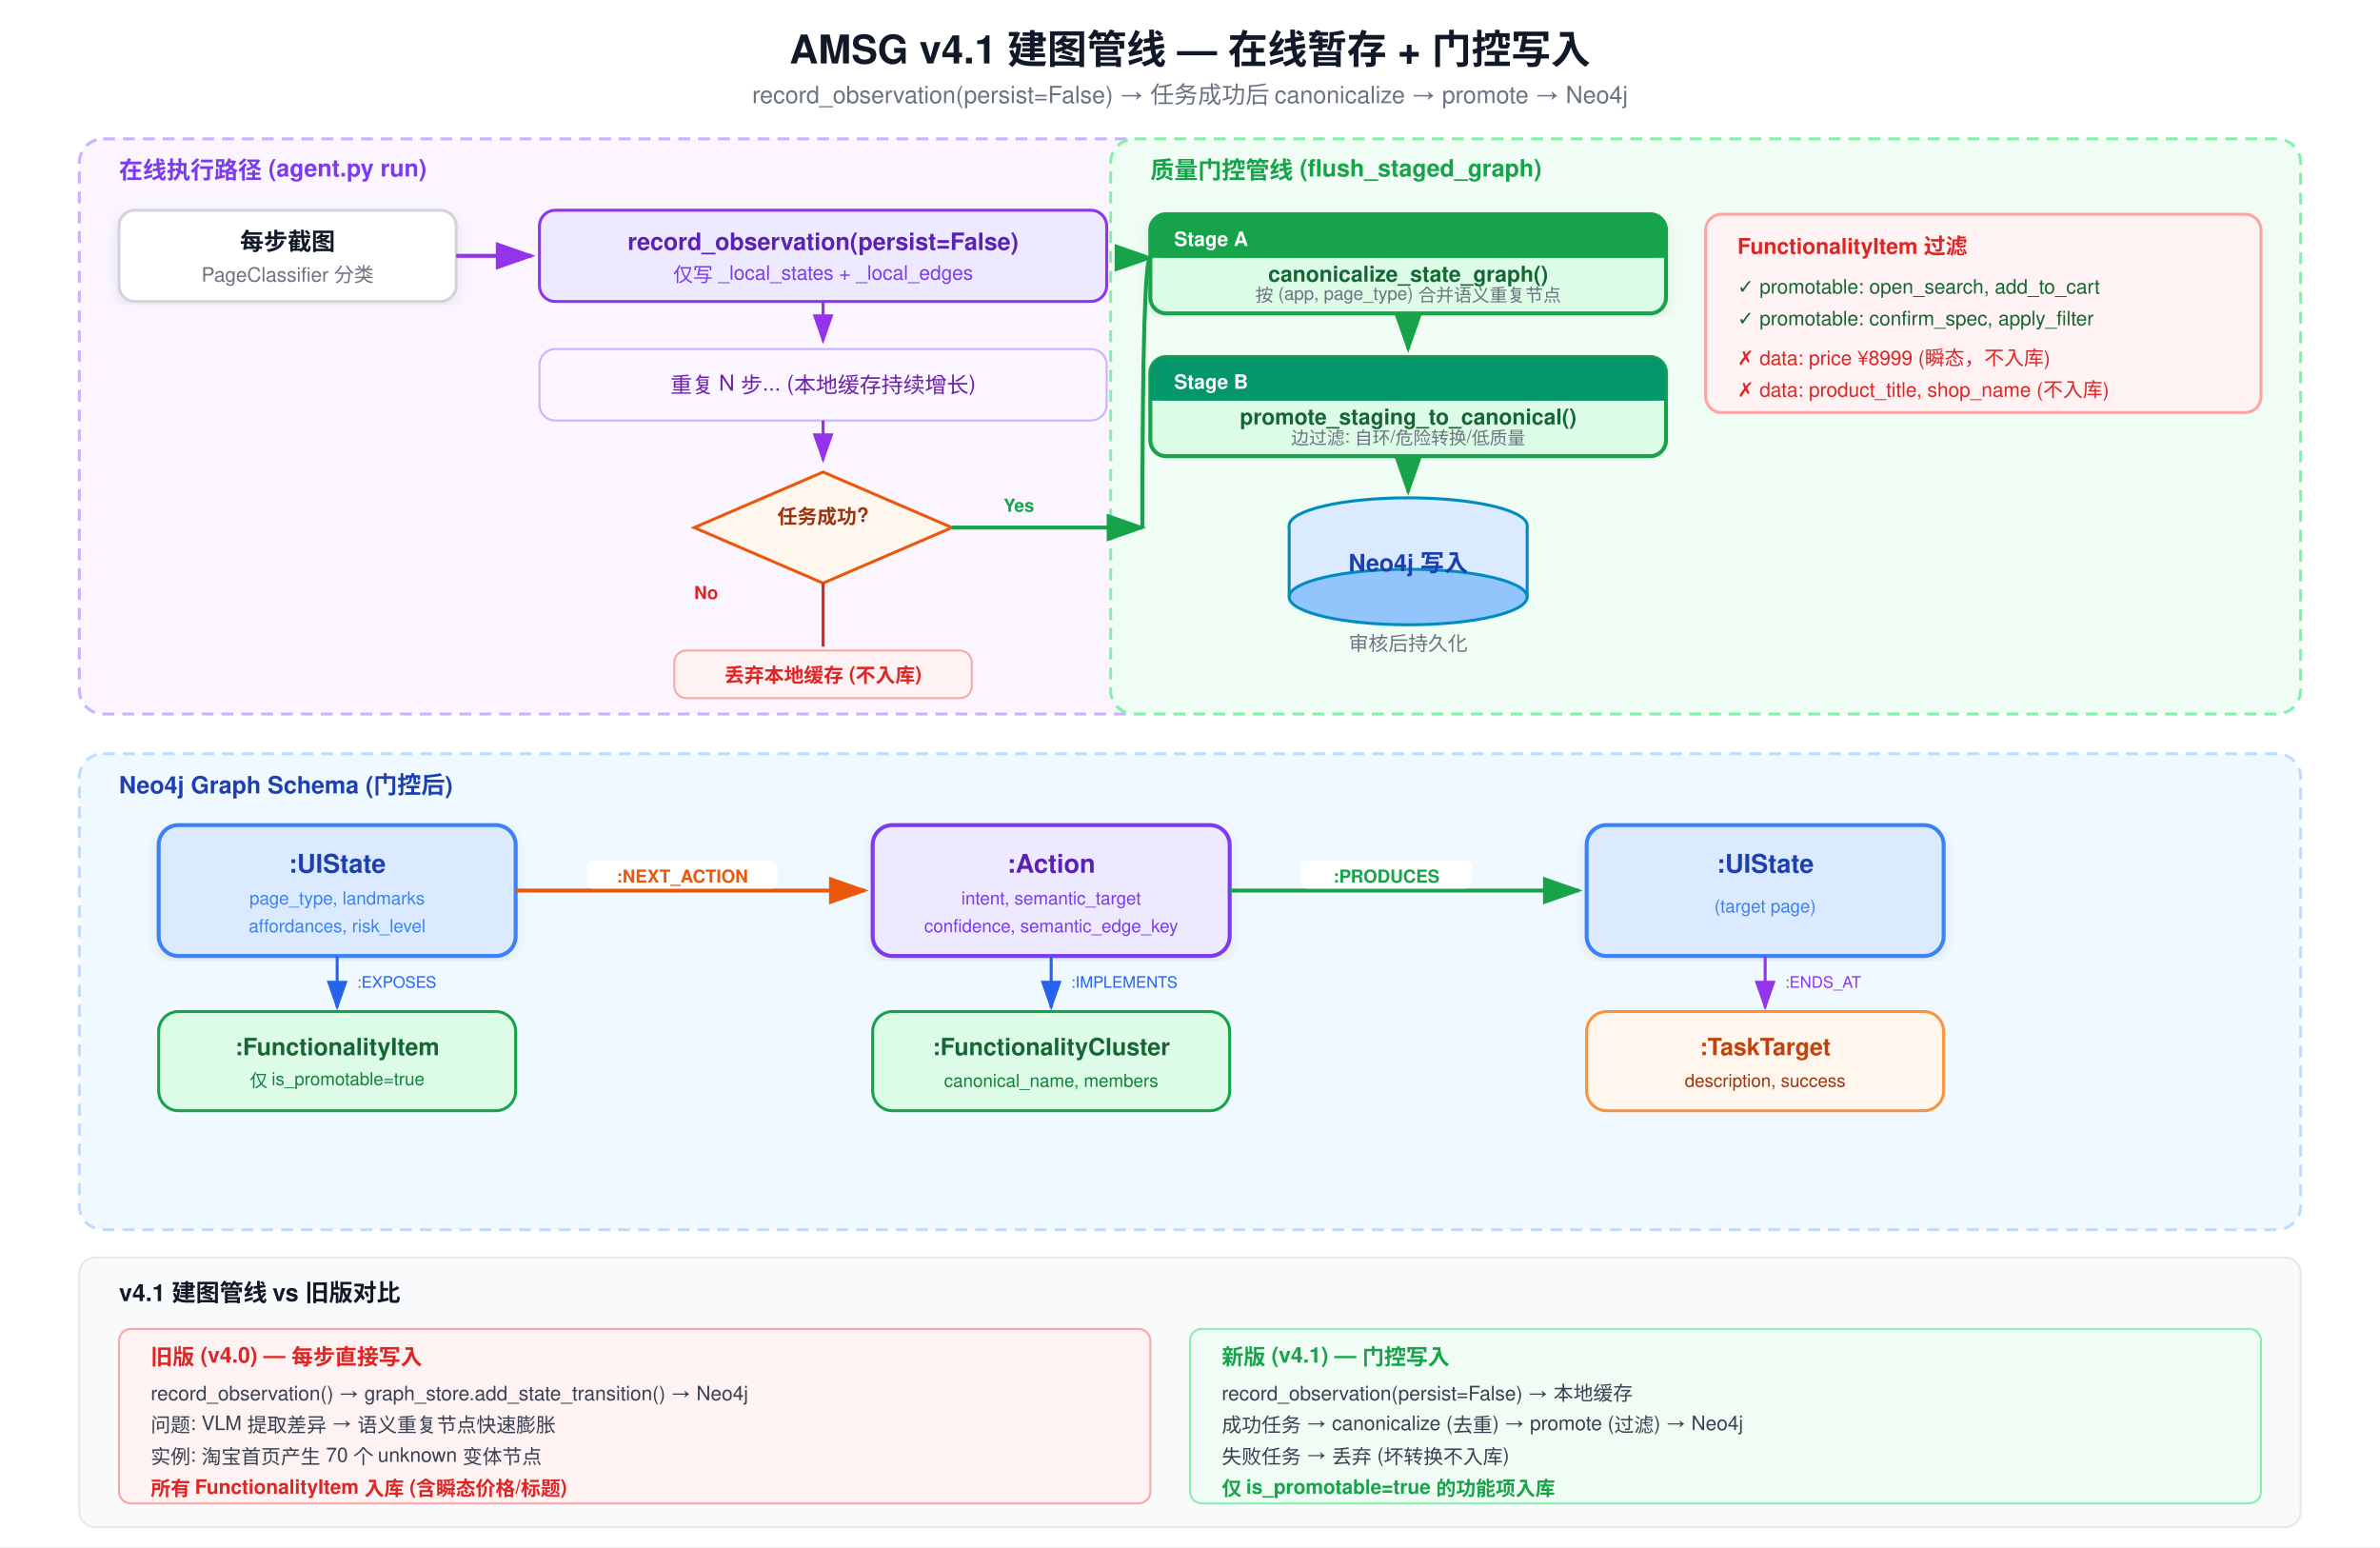
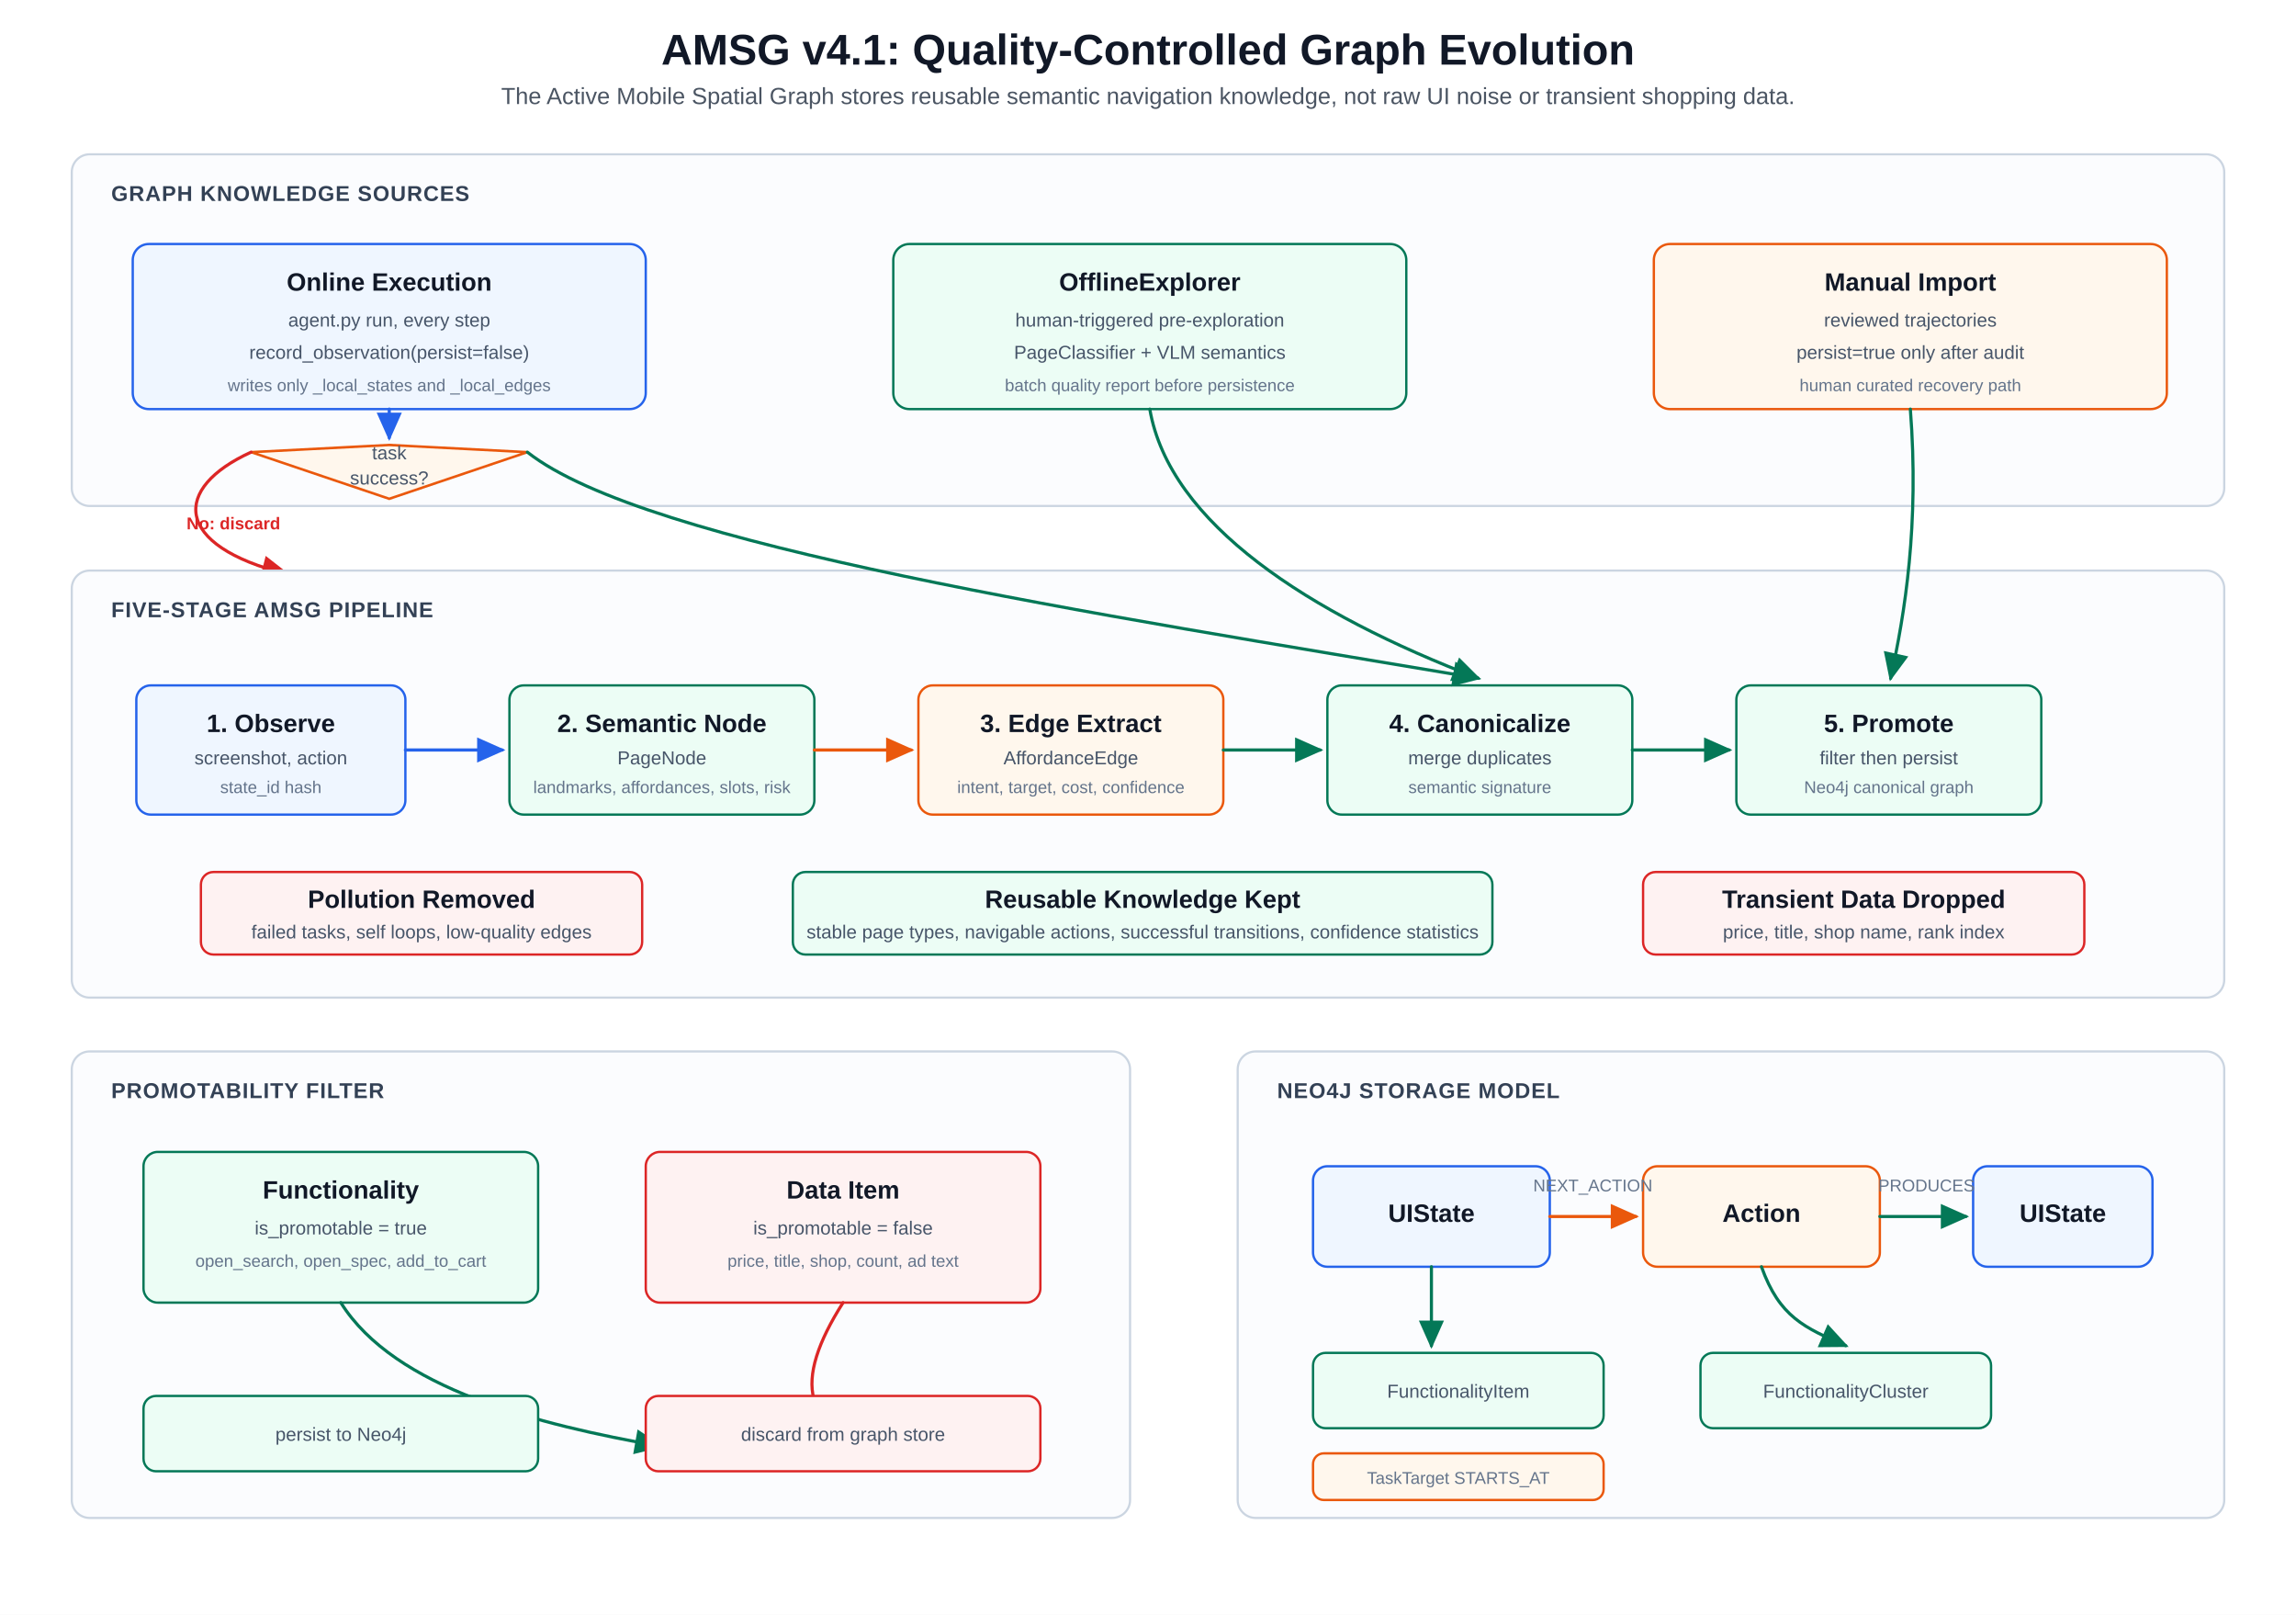
- <svg xmlns="http://www.w3.org/2000/svg" viewBox="0 0 1200 780" width="1200" height="780">
-   <style>
-     text { font-family: 'Helvetica Neue', Helvetica, Arial, 'PingFang SC', 'Microsoft YaHei', sans-serif; }
-   </style>
+ <svg xmlns="http://www.w3.org/2000/svg" viewBox="0 0 1280 900" width="1280" height="900" role="img" aria-labelledby="title desc">
  <defs>
-     <marker id="arrow-blue" markerWidth="10" markerHeight="7" refX="9" refY="3.5" orient="auto">
-       <polygon points="0 0, 10 3.5, 0 7" fill="#2563eb" />
+     <marker id="m-blue" markerWidth="9" markerHeight="8" refX="8" refY="4" orient="auto">
+       <path d="M0,0 L9,4 L0,8 Z" fill="#2563eb" />
    </marker>
-     <marker id="arrow-purple" markerWidth="10" markerHeight="7" refX="9" refY="3.5" orient="auto">
-       <polygon points="0 0, 10 3.5, 0 7" fill="#9333ea" />
+     <marker id="m-green" markerWidth="9" markerHeight="8" refX="8" refY="4" orient="auto">
+       <path d="M0,0 L9,4 L0,8 Z" fill="#047857" />
    </marker>
-     <marker id="arrow-green" markerWidth="10" markerHeight="7" refX="9" refY="3.5" orient="auto">
-       <polygon points="0 0, 10 3.5, 0 7" fill="#16a34a" />
+     <marker id="m-red" markerWidth="9" markerHeight="8" refX="8" refY="4" orient="auto">
+       <path d="M0,0 L9,4 L0,8 Z" fill="#dc2626" />
    </marker>
-     <marker id="arrow-orange" markerWidth="10" markerHeight="7" refX="9" refY="3.5" orient="auto">
-       <polygon points="0 0, 10 3.5, 0 7" fill="#ea580c" />
+     <marker id="m-orange" markerWidth="9" markerHeight="8" refX="8" refY="4" orient="auto">
+       <path d="M0,0 L9,4 L0,8 Z" fill="#ea580c" />
    </marker>
-     <marker id="arrow-red" markerWidth="10" markerHeight="7" refX="9" refY="3.5" orient="auto">
-       <polygon points="0 0, 10 3.5, 0 7" fill="#dc2626" />
-     </marker>
-     <filter id="shadow" x="-4%" y="-4%" width="108%" height="108%">
-       <feDropShadow dx="0" dy="2" stdDeviation="3" flood-color="#000" flood-opacity="0.08" />
-     </filter>
+     <style>
+       text { font-family: Arial, Helvetica, sans-serif; }
+       .title { font-size: 24px; font-weight: 700; fill: #111827; }
+       .subtitle { font-size: 13px; fill: #4b5563; }
+       .section { fill: #fbfcfe; stroke: #cbd5e1; stroke-width: 1.2; }
+       .section-title { font-size: 12px; font-weight: 700; fill: #334155; letter-spacing: .5px; }
+       .box { fill: #fff; stroke: #334155; stroke-width: 1.3; }
+       .blue { fill: #eff6ff; stroke: #2563eb; }
+       .green { fill: #ecfdf5; stroke: #047857; }
+       .red { fill: #fef2f2; stroke: #dc2626; }
+       .orange { fill: #fff7ed; stroke: #ea580c; }
+       .gray { fill: #f8fafc; stroke: #94a3b8; }
+       .name { font-size: 14px; font-weight: 700; fill: #111827; }
+       .small { font-size: 10.5px; fill: #475569; }
+       .tiny { font-size: 9.5px; fill: #64748b; }
+       .line { fill: none; stroke-width: 1.75; stroke-linecap: round; stroke-linejoin: round; }
+       .data { stroke: #2563eb; marker-end: url(#m-blue); }
+       .graph { stroke: #047857; marker-end: url(#m-green); }
+       .drop { stroke: #dc2626; marker-end: url(#m-red); }
+       .action { stroke: #ea580c; marker-end: url(#m-orange); }
+       .label { font-size: 9.5px; font-weight: 700; }
+     </style>
  </defs>
-   <rect width="1200" height="780" fill="#ffffff" />
-   <text x="600" y="32" text-anchor="middle" fill="#111827" font-size="20" font-weight="700">AMSG v4.1 建图管线 — 在线暂存 + 门控写入</text>
-   <text x="600" y="52" text-anchor="middle" fill="#6b7280" font-size="12">record_observation(persist=False) → 任务成功后 canonicalize → promote → Neo4j</text>
-   <rect x="40" y="70" width="540" height="290" rx="12" fill="#faf5ff" stroke="#c4b5fd" stroke-width="1.5" stroke-dasharray="6,4" />
-   <text x="60" y="90" fill="#7c3aed" font-size="12" font-weight="700">在线执行路径 (agent.py run)</text>
-   <rect x="60" y="106" width="170" height="46" rx="8" fill="#fff" stroke="#d1d5db" stroke-width="1.5" filter="url(#shadow)" />
-   <text x="145" y="126" text-anchor="middle" fill="#111827" font-size="12" font-weight="600">每步截图</text>
-   <text x="145" y="142" text-anchor="middle" fill="#6b7280" font-size="10">PageClassifier 分类</text>
-   <line x1="230" y1="129" x2="268" y2="129" stroke="#9333ea" stroke-width="2" marker-end="url(#arrow-purple)" />
-   <rect x="272" y="106" width="286" height="46" rx="8" fill="#ede9fe" stroke="#9333ea" stroke-width="1.5" />
-   <text x="415" y="126" text-anchor="middle" fill="#5b21b6" font-size="12" font-weight="600">record_observation(persist=False)</text>
-   <text x="415" y="142" text-anchor="middle" fill="#7c3aed" font-size="10">仅写 _local_states + _local_edges</text>
-   <line x1="415" y1="152" x2="415" y2="172" stroke="#9333ea" stroke-width="1.5" marker-end="url(#arrow-purple)" />
-   <rect x="272" y="176" width="286" height="36" rx="8" fill="#faf5ff" stroke="#c4b5fd" stroke-width="1" />
-   <text x="415" y="198" text-anchor="middle" fill="#6b21a8" font-size="11">重复 N 步... (本地缓存持续增长)</text>
-   <line x1="415" y1="212" x2="415" y2="232" stroke="#9333ea" stroke-width="1.5" marker-end="url(#arrow-purple)" />
-   <polygon points="415,238 480,266 415,294 350,266" fill="#fff7ed" stroke="#ea580c" stroke-width="1.5" />
-   <text x="415" y="264" text-anchor="middle" fill="#9a3412" font-size="10" font-weight="600">任务成功?</text>
-   <line x1="480" y1="266" x2="540" y2="266" stroke="#16a34a" stroke-width="2" />
-   <text x="506" y="258" fill="#16a34a" font-size="9" font-weight="600">Yes</text>
-   <line x1="415" y1="294" x2="415" y2="326" stroke="#dc2626" stroke-width="1.5" />
-   <rect x="340" y="328" width="150" height="24" rx="6" fill="#fef2f2" stroke="#fca5a5" stroke-width="1" />
-   <text x="415" y="344" text-anchor="middle" fill="#dc2626" font-size="10" font-weight="600">丢弃本地缓存 (不入库)</text>
-   <text x="350" y="302" fill="#dc2626" font-size="9" font-weight="600">No</text>
-   <rect x="560" y="70" width="600" height="290" rx="12" fill="#f0fdf4" stroke="#86efac" stroke-width="1.5" stroke-dasharray="6,4" />
-   <text x="580" y="90" fill="#16a34a" font-size="12" font-weight="700">质量门控管线 (flush_staged_graph)</text>
-   <rect x="580" y="108" width="260" height="50" rx="8" fill="#dcfce7" stroke="#16a34a" stroke-width="2" filter="url(#shadow)" />
-   <rect x="580" y="108" width="260" height="22" rx="8" fill="#16a34a" />
-   <rect x="580" y="122" width="260" height="8" fill="#16a34a" />
-   <text x="592" y="124" fill="#fff" font-size="10" font-weight="700">Stage A</text>
-   <text x="710" y="142" text-anchor="middle" fill="#166534" font-size="11" font-weight="600">canonicalize_state_graph()</text>
-   <text x="710" y="152" text-anchor="middle" fill="#6b7280" font-size="9">按 (app, page_type) 合并语义重复节点</text>
-   <line x1="710" y1="158" x2="710" y2="176" stroke="#16a34a" stroke-width="2" marker-end="url(#arrow-green)" />
-   <rect x="580" y="180" width="260" height="50" rx="8" fill="#dcfce7" stroke="#16a34a" stroke-width="2" />
-   <rect x="580" y="180" width="260" height="22" rx="8" fill="#059669" />
-   <rect x="580" y="194" width="260" height="8" fill="#059669" />
-   <text x="592" y="196" fill="#fff" font-size="10" font-weight="700">Stage B</text>
-   <text x="710" y="214" text-anchor="middle" fill="#166534" font-size="11" font-weight="600">promote_staging_to_canonical()</text>
-   <text x="710" y="224" text-anchor="middle" fill="#6b7280" font-size="9">边过滤: 自环/危险转换/低质量</text>
-   <line x1="710" y1="230" x2="710" y2="248" stroke="#16a34a" stroke-width="2" marker-end="url(#arrow-green)" />
-   <ellipse cx="710" cy="265" rx="60" ry="14" fill="#dbeafe" stroke="#008CC1" stroke-width="1.5" />
-   <rect x="650" y="265" width="120" height="36" fill="#dbeafe" stroke="none" />
-   <line x1="650" y1="265" x2="650" y2="301" stroke="#008CC1" stroke-width="1.5" />
-   <line x1="770" y1="265" x2="770" y2="301" stroke="#008CC1" stroke-width="1.5" />
-   <ellipse cx="710" cy="301" rx="60" ry="14" fill="#93c5fd" stroke="#008CC1" stroke-width="1.5" />
-   <text x="710" y="288" text-anchor="middle" fill="#1e40af" font-size="12" font-weight="700">Neo4j 写入</text>
-   <text x="710" y="328" text-anchor="middle" fill="#6b7280" font-size="10">审核后持久化</text>
-   <line x1="540" y1="266" x2="576" y2="266" stroke="#16a34a" stroke-width="2" marker-end="url(#arrow-green)" />
-   <path d="M 576,266 Q 576,130 580,130" stroke="#16a34a" stroke-width="2" fill="none" marker-end="url(#arrow-green)" />
-   <rect x="860" y="108" width="280" height="100" rx="8" fill="#fef2f2" stroke="#fca5a5" stroke-width="1.5" />
-   <text x="876" y="128" fill="#dc2626" font-size="11" font-weight="700">FunctionalityItem 过滤</text>
-   <text x="876" y="148" fill="#166534" font-size="10">✓ promotable: open_search, add_to_cart</text>
-   <text x="876" y="164" fill="#166534" font-size="10">✓ promotable: confirm_spec, apply_filter</text>
-   <text x="876" y="184" fill="#dc2626" font-size="10">✗ data: price ¥8999 (瞬态，不入库)</text>
-   <text x="876" y="200" fill="#dc2626" font-size="10">✗ data: product_title, shop_name (不入库)</text>
-   <rect x="40" y="380" width="1120" height="240" rx="12" fill="#f0f9ff" stroke="#bfdbfe" stroke-width="1.5" stroke-dasharray="6,4" />
-   <text x="60" y="400" fill="#1e40af" font-size="12" font-weight="700">Neo4j Graph Schema (门控后)</text>
-   <rect x="80" y="416" width="180" height="66" rx="10" fill="#dbeafe" stroke="#3b82f6" stroke-width="2" filter="url(#shadow)" />
-   <text x="170" y="440" text-anchor="middle" fill="#1e40af" font-size="13" font-weight="700">:UIState</text>
-   <text x="170" y="456" text-anchor="middle" fill="#3b82f6" font-size="9">page_type, landmarks</text>
-   <text x="170" y="470" text-anchor="middle" fill="#3b82f6" font-size="9">affordances, risk_level</text>
-   <rect x="440" y="416" width="180" height="66" rx="10" fill="#ede9fe" stroke="#7c3aed" stroke-width="2" filter="url(#shadow)" />
-   <text x="530" y="440" text-anchor="middle" fill="#5b21b6" font-size="13" font-weight="700">:Action</text>
-   <text x="530" y="456" text-anchor="middle" fill="#7c3aed" font-size="9">intent, semantic_target</text>
-   <text x="530" y="470" text-anchor="middle" fill="#7c3aed" font-size="9">confidence, semantic_edge_key</text>
-   <rect x="800" y="416" width="180" height="66" rx="10" fill="#dbeafe" stroke="#3b82f6" stroke-width="2" filter="url(#shadow)" />
-   <text x="890" y="440" text-anchor="middle" fill="#1e40af" font-size="13" font-weight="700">:UIState</text>
-   <text x="890" y="460" text-anchor="middle" fill="#3b82f6" font-size="9">(target page)</text>
-   <line x1="260" y1="449" x2="436" y2="449" stroke="#ea580c" stroke-width="2" marker-end="url(#arrow-orange)" />
-   <rect x="296" y="434" width="96" height="14" rx="3" fill="#fff" />
-   <text x="344" y="445" text-anchor="middle" fill="#ea580c" font-size="9" font-weight="600">:NEXT_ACTION</text>
-   <line x1="620" y1="449" x2="796" y2="449" stroke="#16a34a" stroke-width="2" marker-end="url(#arrow-green)" />
-   <rect x="656" y="434" width="86" height="14" rx="3" fill="#fff" />
-   <text x="699" y="445" text-anchor="middle" fill="#16a34a" font-size="9" font-weight="600">:PRODUCES</text>
-   <rect x="80" y="510" width="180" height="50" rx="10" fill="#dcfce7" stroke="#16a34a" stroke-width="1.5" />
-   <text x="170" y="532" text-anchor="middle" fill="#166534" font-size="12" font-weight="700">:FunctionalityItem</text>
-   <text x="170" y="548" text-anchor="middle" fill="#15803d" font-size="9">仅 is_promotable=true</text>
-   <path d="M 170,482 L 170,508" stroke="#2563eb" stroke-width="1.5" marker-end="url(#arrow-blue)" />
-   <text x="180" y="498" fill="#2563eb" font-size="8">:EXPOSES</text>
-   <rect x="440" y="510" width="180" height="50" rx="10" fill="#dcfce7" stroke="#16a34a" stroke-width="1.5" />
-   <text x="530" y="532" text-anchor="middle" fill="#166534" font-size="12" font-weight="700">:FunctionalityCluster</text>
-   <text x="530" y="548" text-anchor="middle" fill="#15803d" font-size="9">canonical_name, members</text>
-   <path d="M 530,482 L 530,508" stroke="#2563eb" stroke-width="1.5" marker-end="url(#arrow-blue)" />
-   <text x="540" y="498" fill="#2563eb" font-size="8">:IMPLEMENTS</text>
-   <rect x="800" y="510" width="180" height="50" rx="10" fill="#fff7ed" stroke="#fb923c" stroke-width="1.5" />
-   <text x="890" y="532" text-anchor="middle" fill="#c2410c" font-size="12" font-weight="700">:TaskTarget</text>
-   <text x="890" y="548" text-anchor="middle" fill="#9a3412" font-size="9">description, success</text>
-   <path d="M 890,482 L 890,508" stroke="#9333ea" stroke-width="1.5" marker-end="url(#arrow-purple)" />
-   <text x="900" y="498" fill="#9333ea" font-size="8">:ENDS_AT</text>
-   <rect x="40" y="634" width="1120" height="136" rx="8" fill="#f9fafb" stroke="#e5e7eb" stroke-width="1" />
-   <text x="60" y="656" fill="#111827" font-size="12" font-weight="700">v4.1 建图管线 vs 旧版对比</text>
-   <rect x="60" y="670" width="520" height="88" rx="6" fill="#fef2f2" stroke="#fca5a5" stroke-width="1" />
-   <text x="76" y="688" fill="#dc2626" font-size="11" font-weight="700">旧版 (v4.0) — 每步直接写入</text>
-   <text x="76" y="706" fill="#374151" font-size="10">record_observation() → graph_store.add_state_transition() → Neo4j</text>
-   <text x="76" y="722" fill="#374151" font-size="10">问题: VLM 提取差异 → 语义重复节点快速膨胀</text>
-   <text x="76" y="738" fill="#374151" font-size="10">实例: 淘宝首页产生 70 个 unknown 变体节点</text>
-   <text x="76" y="754" fill="#dc2626" font-size="10" font-weight="600">所有 FunctionalityItem 入库 (含瞬态价格/标题)</text>
-   <rect x="600" y="670" width="540" height="88" rx="6" fill="#f0fdf4" stroke="#86efac" stroke-width="1" />
-   <text x="616" y="688" fill="#16a34a" font-size="11" font-weight="700">新版 (v4.1) — 门控写入</text>
-   <text x="616" y="706" fill="#374151" font-size="10">record_observation(persist=False) → 本地缓存</text>
-   <text x="616" y="722" fill="#374151" font-size="10">成功任务 → canonicalize (去重) → promote (过滤) → Neo4j</text>
-   <text x="616" y="738" fill="#374151" font-size="10">失败任务 → 丢弃 (坏转换不入库)</text>
-   <text x="616" y="754" fill="#16a34a" font-size="10" font-weight="600">仅 is_promotable=true 的功能项入库</text>
+   <rect width="1280" height="900" fill="#fff" />
+   <text class="title" x="640" y="36" text-anchor="middle">AMSG v4.1: Quality-Controlled Graph Evolution</text>
+   <text class="subtitle" x="640" y="58" text-anchor="middle">The Active Mobile Spatial Graph stores reusable semantic navigation knowledge, not raw UI noise or transient shopping data.</text>
+   <rect class="section" x="40" y="86" width="1200" height="196" rx="10" />
+   <text class="section-title" x="62" y="112">GRAPH KNOWLEDGE SOURCES</text>
+   <rect class="box blue" x="74" y="136" width="286" height="92" rx="9" />
+   <text class="name" x="217" y="162" text-anchor="middle">Online Execution</text>
+   <text class="small" x="217" y="182" text-anchor="middle">agent.py run, every step</text>
+   <text class="small" x="217" y="200" text-anchor="middle">record_observation(persist=false)</text>
+   <text class="tiny" x="217" y="218" text-anchor="middle">writes only _local_states and _local_edges</text>
+   <rect class="box green" x="498" y="136" width="286" height="92" rx="9" />
+   <text class="name" x="641" y="162" text-anchor="middle">OfflineExplorer</text>
+   <text class="small" x="641" y="182" text-anchor="middle">human-triggered pre-exploration</text>
+   <text class="small" x="641" y="200" text-anchor="middle">PageClassifier + VLM semantics</text>
+   <text class="tiny" x="641" y="218" text-anchor="middle">batch quality report before persistence</text>
+   <rect class="box orange" x="922" y="136" width="286" height="92" rx="9" />
+   <text class="name" x="1065" y="162" text-anchor="middle">Manual Import</text>
+   <text class="small" x="1065" y="182" text-anchor="middle">reviewed trajectories</text>
+   <text class="small" x="1065" y="200" text-anchor="middle">persist=true only after audit</text>
+   <text class="tiny" x="1065" y="218" text-anchor="middle">human curated recovery path</text>
+   <polygon points="217,248 294,252 217,278 140,252" fill="#fff7ed" stroke="#ea580c" stroke-width="1.4" />
+   <text class="small" x="217" y="256" text-anchor="middle">task</text>
+   <text class="small" x="217" y="270" text-anchor="middle">success?</text>
+   <path class="line data" d="M217 228 V244" />
+   <path class="line drop" d="M140 252 C96 272 96 304 160 320" />
+   <text class="label" x="104" y="295" fill="#dc2626">No: discard</text>
+   <rect class="section" x="40" y="318" width="1200" height="238" rx="10" />
+   <text class="section-title" x="62" y="344">FIVE-STAGE AMSG PIPELINE</text>
+   <rect class="box blue" x="76" y="382" width="150" height="72" rx="8" />
+   <text class="name" x="151" y="408" text-anchor="middle">1. Observe</text>
+   <text class="small" x="151" y="426" text-anchor="middle">screenshot, action</text>
+   <text class="tiny" x="151" y="442" text-anchor="middle">state_id hash</text>
+   <rect class="box green" x="284" y="382" width="170" height="72" rx="8" />
+   <text class="name" x="369" y="408" text-anchor="middle">2. Semantic Node</text>
+   <text class="small" x="369" y="426" text-anchor="middle">PageNode</text>
+   <text class="tiny" x="369" y="442" text-anchor="middle">landmarks, affordances, slots, risk</text>
+   <rect class="box orange" x="512" y="382" width="170" height="72" rx="8" />
+   <text class="name" x="597" y="408" text-anchor="middle">3. Edge Extract</text>
+   <text class="small" x="597" y="426" text-anchor="middle">AffordanceEdge</text>
+   <text class="tiny" x="597" y="442" text-anchor="middle">intent, target, cost, confidence</text>
+   <rect class="box green" x="740" y="382" width="170" height="72" rx="8" />
+   <text class="name" x="825" y="408" text-anchor="middle">4. Canonicalize</text>
+   <text class="small" x="825" y="426" text-anchor="middle">merge duplicates</text>
+   <text class="tiny" x="825" y="442" text-anchor="middle">semantic signature</text>
+   <rect class="box green" x="968" y="382" width="170" height="72" rx="8" />
+   <text class="name" x="1053" y="408" text-anchor="middle">5. Promote</text>
+   <text class="small" x="1053" y="426" text-anchor="middle">filter then persist</text>
+   <text class="tiny" x="1053" y="442" text-anchor="middle">Neo4j canonical graph</text>
+   <path class="line data" d="M226 418 H280" />
+   <path class="line action" d="M454 418 H508" />
+   <path class="line graph" d="M682 418 H736" />
+   <path class="line graph" d="M910 418 H964" />
+   <path class="line graph" d="M294 252 C360 304 610 342 824 378" />
+   <path class="line graph" d="M641 228 C652 292 730 342 824 378" />
+   <path class="line graph" d="M1065 228 C1070 292 1062 342 1054 378" />
+   <rect class="box red" x="112" y="486" width="246" height="46" rx="7" />
+   <text class="name" x="235" y="506" text-anchor="middle">Pollution Removed</text>
+   <text class="small" x="235" y="523" text-anchor="middle">failed tasks, self loops, low-quality edges</text>
+   <rect class="box green" x="442" y="486" width="390" height="46" rx="7" />
+   <text class="name" x="637" y="506" text-anchor="middle">Reusable Knowledge Kept</text>
+   <text class="small" x="637" y="523" text-anchor="middle">stable page types, navigable actions, successful transitions, confidence statistics</text>
+   <rect class="box red" x="916" y="486" width="246" height="46" rx="7" />
+   <text class="name" x="1039" y="506" text-anchor="middle">Transient Data Dropped</text>
+   <text class="small" x="1039" y="523" text-anchor="middle">price, title, shop name, rank index</text>
+   <rect class="section" x="40" y="586" width="590" height="260" rx="10" />
+   <text class="section-title" x="62" y="612">PROMOTABILITY FILTER</text>
+   <rect class="box green" x="80" y="642" width="220" height="84" rx="8" />
+   <text class="name" x="190" y="668" text-anchor="middle">Functionality</text>
+   <text class="small" x="190" y="688" text-anchor="middle">is_promotable = true</text>
+   <text class="tiny" x="190" y="706" text-anchor="middle">open_search, open_spec, add_to_cart</text>
+   <rect class="box red" x="360" y="642" width="220" height="84" rx="8" />
+   <text class="name" x="470" y="668" text-anchor="middle">Data Item</text>
+   <text class="small" x="470" y="688" text-anchor="middle">is_promotable = false</text>
+   <text class="tiny" x="470" y="706" text-anchor="middle">price, title, shop, count, ad text</text>
+   <path class="line graph" d="M190 726 C220 774 300 794 368 806" />
+   <path class="line drop" d="M470 726 C442 770 446 798 496 808" />
+   <rect class="box green" x="80" y="778" width="220" height="42" rx="7" />
+   <text class="small" x="190" y="803" text-anchor="middle">persist to Neo4j</text>
+   <rect class="box red" x="360" y="778" width="220" height="42" rx="7" />
+   <text class="small" x="470" y="803" text-anchor="middle">discard from graph store</text>
+   <rect class="section" x="690" y="586" width="550" height="260" rx="10" />
+   <text class="section-title" x="712" y="612">NEO4J STORAGE MODEL</text>
+   <rect class="box blue" x="732" y="650" width="132" height="56" rx="8" />
+   <text class="name" x="798" y="681" text-anchor="middle">UIState</text>
+   <rect class="box orange" x="916" y="650" width="132" height="56" rx="8" />
+   <text class="name" x="982" y="681" text-anchor="middle">Action</text>
+   <rect class="box blue" x="1100" y="650" width="100" height="56" rx="8" />
+   <text class="name" x="1150" y="681" text-anchor="middle">UIState</text>
+   <path class="line action" d="M864 678 H912" />
+   <path class="line graph" d="M1048 678 H1096" />
+   <text class="tiny" x="888" y="664" text-anchor="middle">NEXT_ACTION</text>
+   <text class="tiny" x="1074" y="664" text-anchor="middle">PRODUCES</text>
+   <rect class="box green" x="732" y="754" width="162" height="42" rx="7" />
+   <text class="small" x="813" y="779" text-anchor="middle">FunctionalityItem</text>
+   <rect class="box green" x="948" y="754" width="162" height="42" rx="7" />
+   <text class="small" x="1029" y="779" text-anchor="middle">FunctionalityCluster</text>
+   <rect class="box orange" x="732" y="810" width="162" height="26" rx="6" />
+   <text class="tiny" x="813" y="827" text-anchor="middle">TaskTarget STARTS_AT</text>
+   <path class="line graph" d="M798 706 V750" />
+   <path class="line graph" d="M982 706 C992 734 1006 740 1029 750" />
</svg>
